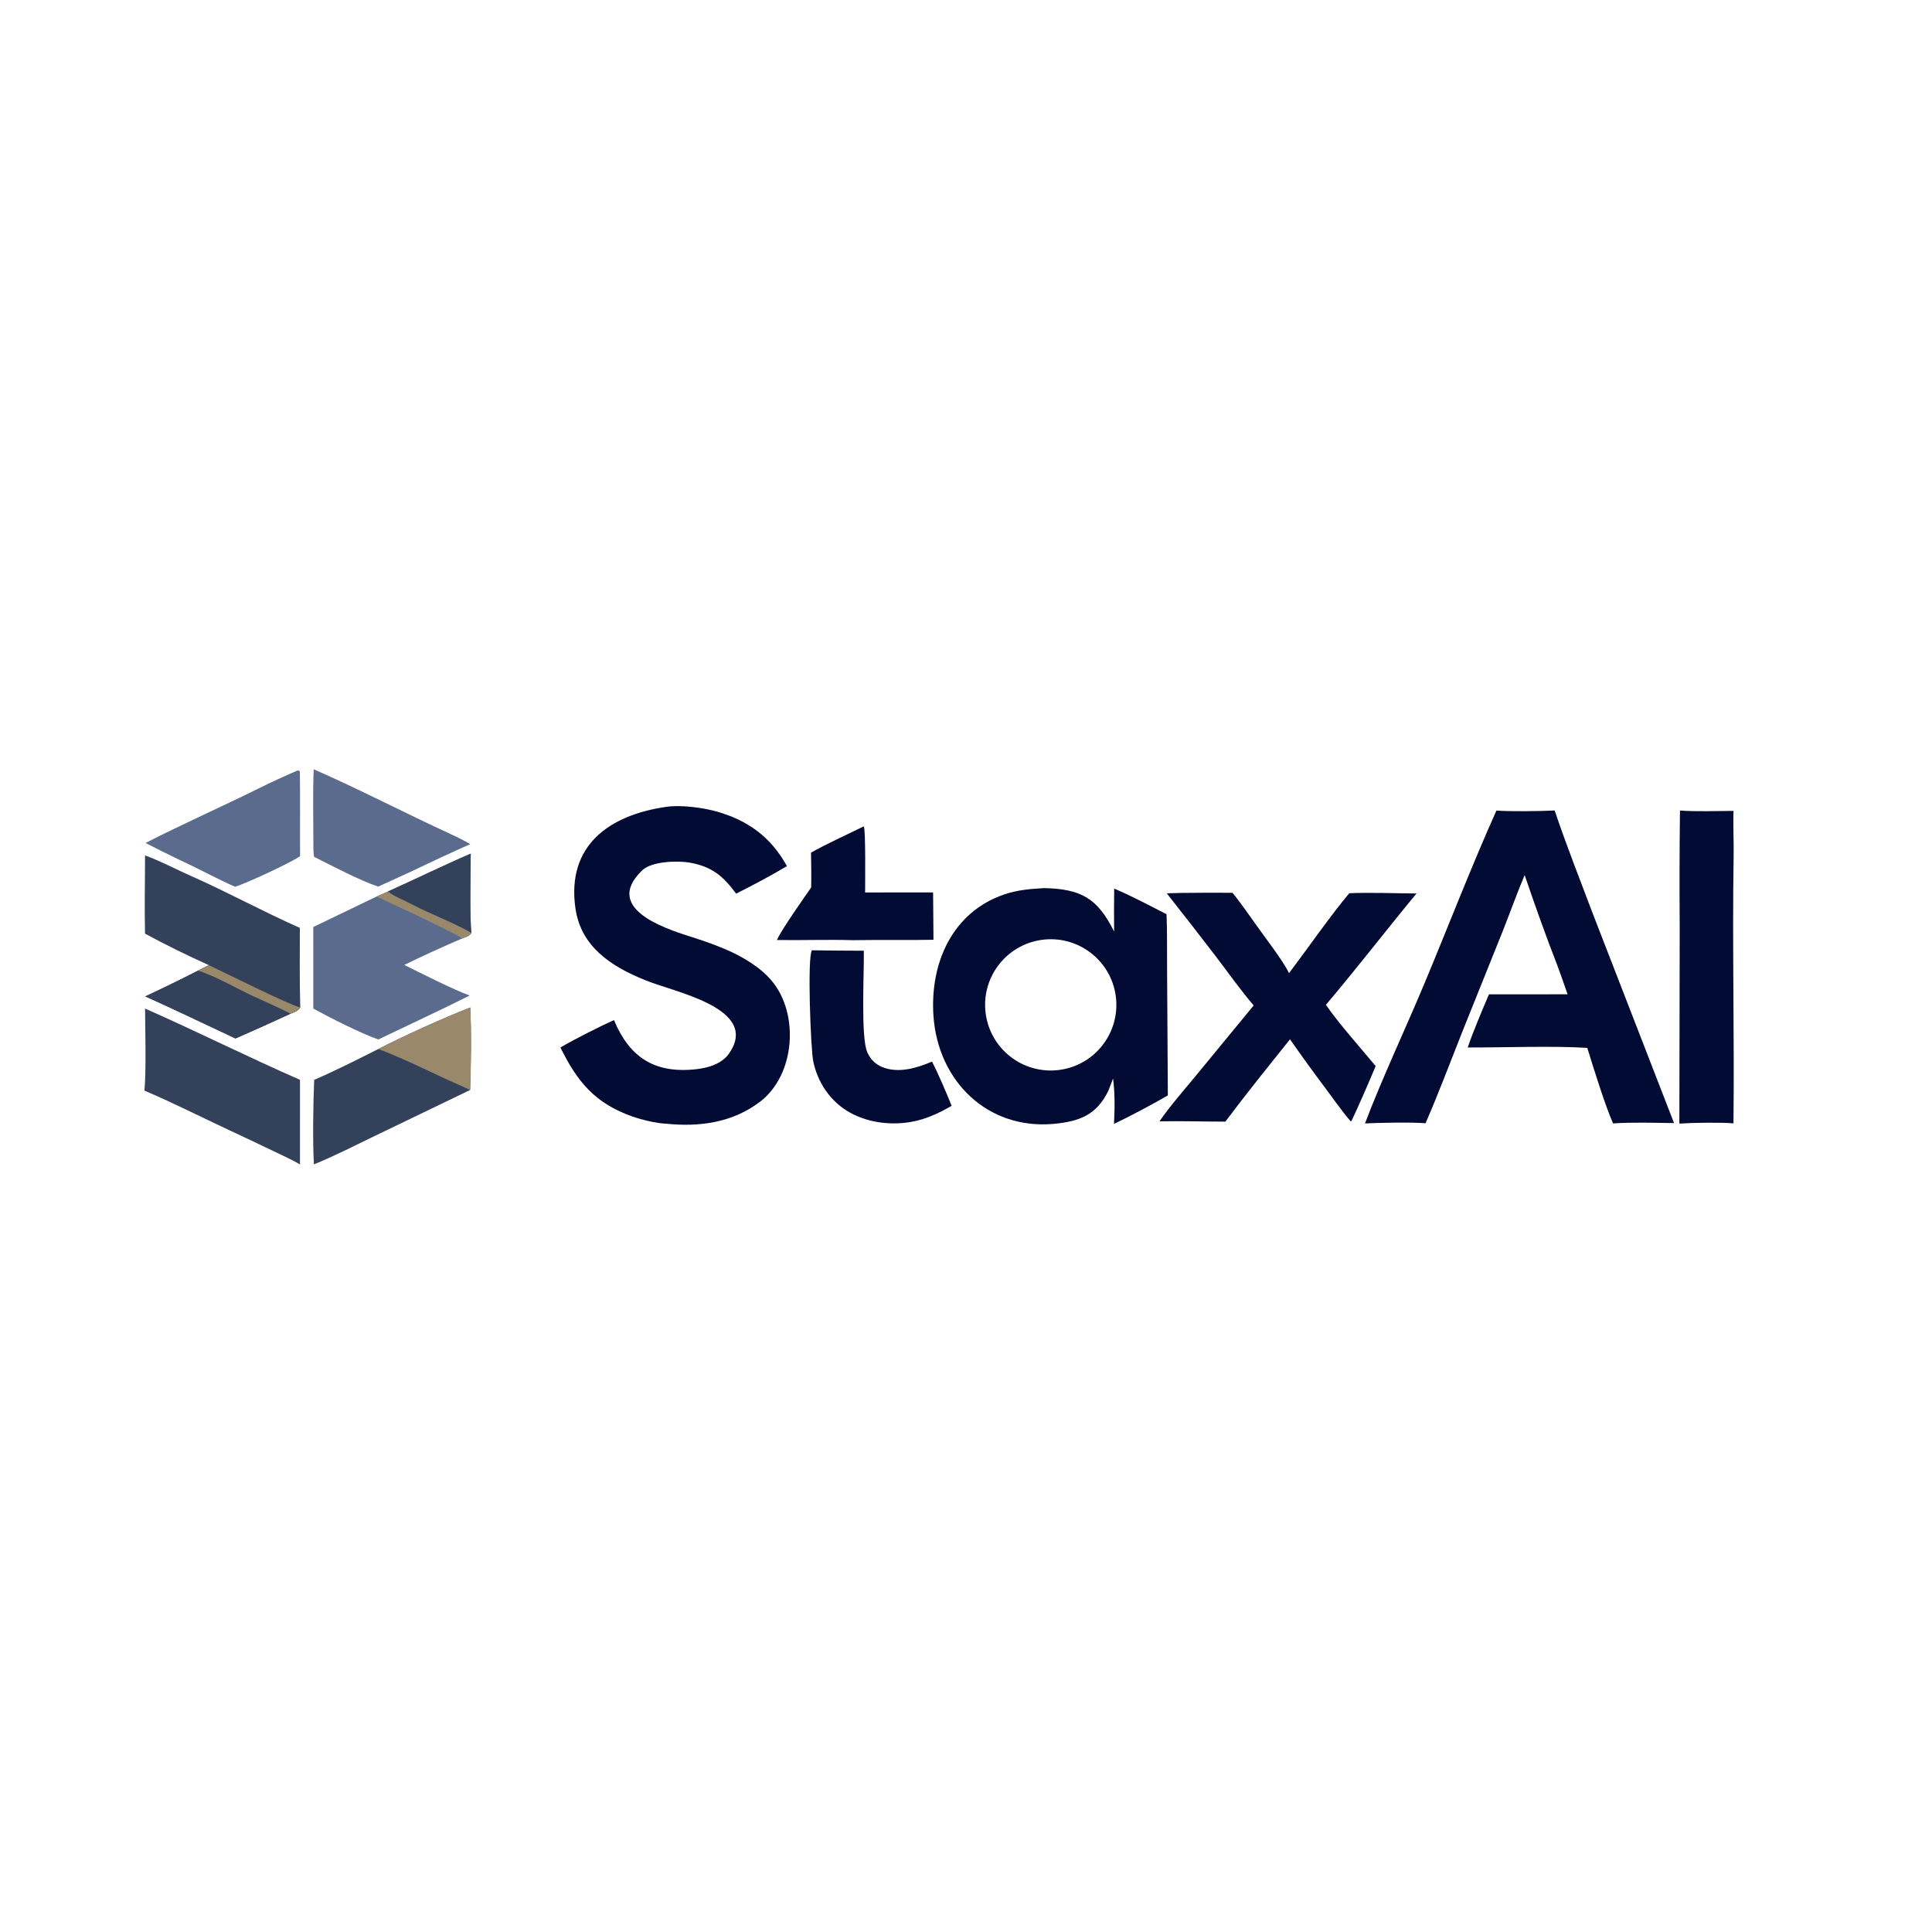
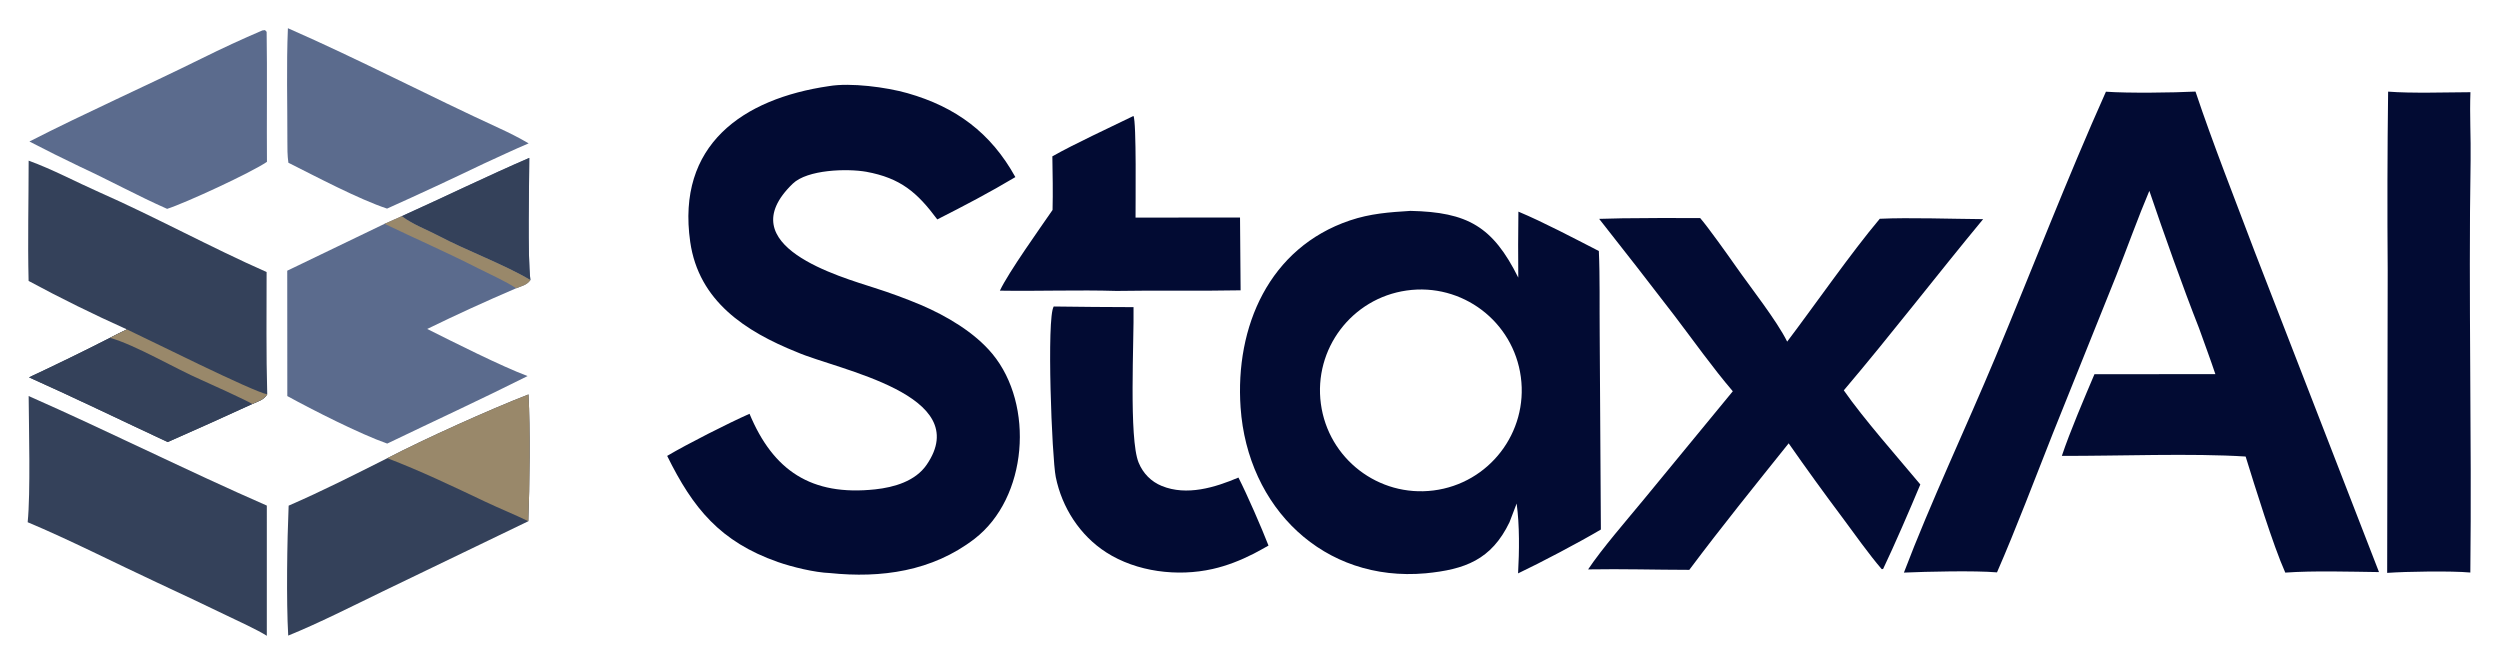
- <svg xmlns="http://www.w3.org/2000/svg" width="1024" height="1024" viewBox="0 0 1024 1024">
+ <svg xmlns="http://www.w3.org/2000/svg" width="862" height="229" viewBox="67 398 862 229">
  <path fill="#020B33" d="M553.356 470.712C573.036 471.144 581.712 476.08 590.502 493.717C590.427 486.135 590.441 478.553 590.545 470.971C599.257 474.622 609.773 480.188 618.283 484.553C618.686 493.445 618.479 504.073 618.573 513.095L618.983 580.583C611.591 584.957 598.198 592.023 590.433 595.703C590.854 588.114 590.976 579.116 589.936 571.619L587.481 578.052C581.213 591.062 572.059 594.364 558.56 595.675C523.332 598.852 497.144 572.999 494.755 538.517C492.823 510.636 504.602 483.41 532.449 474.008C539.513 471.624 545.986 471.173 553.356 470.712ZM561.26 567.113C580.431 564.697 593.959 547.118 591.384 527.968C588.81 508.817 571.12 495.436 551.991 498.17C533.086 500.871 519.894 518.31 522.439 537.237C524.984 556.164 542.312 569.5 561.26 567.113Z" />
  <path fill="#020B33" d="M793.125 429.619C800.772 430.168 816.304 429.957 824.01 429.575C829.862 447.126 837.859 467.37 844.444 484.841L887.278 595.255C877.362 595.13 864.77 594.735 854.963 595.436C850.736 585.979 844.519 565.773 841.294 555.412C822.958 554.234 797.057 555.247 777.926 555.19C780.71 546.846 785.741 535.101 789.166 527.03L830.859 526.997C829.109 521.774 827.078 516.34 825.219 511.131C819.719 497.187 812.969 478.172 808.094 463.801C804.298 472.74 800.346 483.745 796.702 492.971L774.814 547.464C768.606 563.132 762.266 579.983 755.564 595.353C747.879 594.696 731.317 595.089 723.471 595.431C732.605 571.381 744.991 545.186 755.007 521.207C767.567 491.139 779.844 459.256 793.125 429.619Z" />
  <path fill="#020B33" d="M352.85 427.691C360.277 426.435 372.64 428.054 379.887 430.121C396.606 434.888 408.646 443.783 417.1 459.062C408.178 464.386 399.438 468.959 390.179 473.657C383.282 464.398 377.588 459.41 365.663 457.221C359.109 456.079 345.405 456.438 340.335 461.335C318.139 482.774 356.821 493.429 368.606 497.284C374 498.999 379.314 500.954 384.532 503.145C393.359 506.921 403.028 512.586 409.184 520.03C423.719 537.604 421.395 569.693 402.956 583.838C388.397 595.006 370.816 597.423 353.121 595.588C347.942 595.403 340.072 593.488 335.203 591.778C315.343 584.804 305.946 573.287 297.041 555.193C303.832 551.153 318.247 543.852 325.433 540.673C333.582 560.232 346.704 569.103 368.783 566.729C375.247 566.034 382.596 563.934 386.488 558.28C403.197 534.007 355.853 525.561 341.766 519.411C324.008 512.273 307.911 501.821 304.988 481.411C300.211 448.051 322.981 432.037 352.85 427.691Z" />
  <path fill="#020B33" d="M626.408 473.268C635.347 473.16 644.288 473.135 653.228 473.195C655.719 476.03 662.995 486.227 665.456 489.756C670.319 496.731 679.724 508.648 683.217 515.794C692.623 503.362 705.355 485.039 715.148 473.432C725.423 472.951 740.175 473.491 750.783 473.562C734.608 493.118 719.138 513.249 702.744 532.592C709.495 542.324 721.3 555.652 729.129 565.044C725.563 573.594 720.201 585.986 716.292 594.193L715.816 594.242C711.591 589.36 706.221 581.817 702.264 576.466C695.942 568.036 689.764 559.499 683.733 550.859C672.016 565.509 660.745 579.422 649.47 594.485C637.559 594.47 626.597 594.118 614.58 594.327C619.257 587.285 628.106 577.105 633.778 570.217L664.471 532.91C657.581 524.865 650.8 515.291 644.359 506.839C635.784 495.651 627.127 484.525 618.389 473.464L626.408 473.268Z" />
  <path fill="#5B6B8D" d="M205.515 472.544C220.002 466.03 235.089 458.66 249.495 452.444C249.478 461.757 248.856 486.118 249.879 494.564C248.67 496.318 246.867 496.61 244.953 497.405C234.624 501.824 224.406 506.498 214.308 511.422C223.176 515.877 240.052 524.378 248.916 527.666C233.066 535.616 216.54 543.235 200.509 550.948C191.049 547.617 174.864 539.387 166.066 534.565L166.04 491.34L199.592 475.175L205.515 472.544Z" />
  <path fill="#34415A" d="M205.515 472.544C220.002 466.03 235.089 458.66 249.495 452.444C249.478 461.757 248.856 486.118 249.879 494.564C241.207 489.347 227.628 484.293 218.446 479.424C214.235 477.192 209.42 475.466 205.515 472.544Z" />
  <path fill="#99886A" d="M205.515 472.544C209.42 475.466 214.235 477.192 218.446 479.424C227.628 484.293 241.207 489.347 249.879 494.564C248.67 496.318 246.867 496.61 244.953 497.405C241.76 495.155 235.568 492.406 231.926 490.546C221.301 485.122 210.353 480.341 199.592 475.175L205.515 472.544Z" />
  <path fill="#34415A" d="M76.876 453.392C85.283 456.452 93.091 460.684 101.198 464.265C120.48 472.781 139.799 483.355 158.927 491.796C158.93 505.658 158.744 520.153 159.144 533.956C157.733 536 156.473 536.163 153.997 537.296C144.309 541.752 134.583 546.126 124.82 550.416C109.007 543.043 92.841 535.195 77.003 528.107C86.383 523.73 95.686 519.189 104.908 514.488C106.776 513.5 108.84 512.523 110.746 511.574C99.252 506.415 87.949 500.842 76.859 494.864C76.525 480.647 76.876 467.45 76.876 453.392Z" />
  <path fill="#34415A" d="M110.746 511.574C117.965 514.923 154.098 533.037 159.144 533.956C157.733 536 156.473 536.163 153.997 537.296C144.309 541.752 134.583 546.126 124.82 550.416C109.007 543.043 92.841 535.195 77.003 528.107C86.383 523.73 95.686 519.189 104.908 514.488C106.776 513.5 108.84 512.523 110.746 511.574Z" />
  <path fill="#99886A" d="M110.746 511.574C117.965 514.923 154.098 533.037 159.144 533.956C157.733 536 156.473 536.163 153.997 537.296C152.469 536.257 138.545 529.916 136.335 528.96C127.718 525.232 113.384 516.782 104.908 514.488C106.776 513.5 108.84 512.523 110.746 511.574Z" />
  <path fill="#020B33" d="M890.423 429.593C898.383 430.222 910.63 429.835 918.808 429.791C918.502 437.568 918.991 445.533 918.865 453.332C918.098 500.647 919.308 548.123 918.771 595.407C912.181 594.803 896.562 595.057 890.097 595.532L890.278 491.306C890.118 470.735 890.166 450.163 890.423 429.593Z" />
  <path fill="#34415A" d="M200.551 555.98C213.312 549.369 235.799 539.202 249.227 534.004C249.886 545.82 249.637 565.65 249.166 577.718L198.996 601.906C188.705 606.889 176.861 612.896 166.378 617.156C165.679 605.038 166.006 584.445 166.525 572.349C178.192 567.284 189.197 561.688 200.551 555.98Z" />
  <path fill="#99886A" d="M200.551 555.98C213.312 549.369 235.799 539.202 249.227 534.004C249.886 545.82 249.637 565.65 249.166 577.718C244.482 575.426 239.237 573.319 234.407 571.03C223.241 565.738 212.096 560.393 200.551 555.98Z" />
  <path fill="#34415A" d="M76.876 534.551C104.261 546.628 131.774 560.427 159.002 572.327L158.998 617.224C155.827 615.187 148.889 612.015 145.235 610.258C137.275 606.419 129.286 602.637 121.271 598.913C107.381 592.455 90.359 583.83 76.54 578.064C77.555 567.867 76.952 545.529 76.876 534.551Z" />
  <path fill="#020B33" d="M430.328 503.679C439.498 503.808 448.669 503.883 457.841 503.904C458.059 515.206 456.175 549.175 459.598 557.513C461.111 561.2 463.89 564.055 467.589 565.561C476.216 569.074 485.938 566.087 494.014 562.661C497.045 568.604 502.014 580.021 504.379 586.112C502.732 587.086 500.918 588.023 499.226 588.939C494.725 591.222 490.055 593.071 485.122 594.185C473.06 596.911 458.913 595.203 448.41 588.445C439.341 582.609 433.166 573.008 431.028 562.482C429.689 555.891 427.809 507.465 430.328 503.679Z" />
  <path fill="#5B6B8D" d="M166.27 407.725C190.75 418.453 214.951 431.105 239.288 442.279C242.613 443.805 246.131 445.578 249.275 447.439C244.171 449.587 238.652 452.224 233.571 454.533C222.6 459.807 211.561 464.938 200.457 469.925C190.75 466.714 175.958 458.89 166.433 454.11C166.075 451.576 166.081 449.041 166.087 446.484C166.115 433.606 165.729 420.587 166.27 407.725Z" />
  <path fill="#5B6B8D" d="M157.476 408.488L158.368 408.382C158.558 408.577 158.748 408.772 158.938 408.966C159.154 421.77 158.942 441.658 159.045 453.796C153.754 457.462 130.891 468.021 124.629 470.014C114.673 465.629 104.721 460.161 94.723 455.546C88.817 452.722 82.957 449.804 77.144 446.794C96.65 436.82 116.97 427.837 136.624 418.115C143.39 414.768 150.536 411.438 157.476 408.488Z" />
  <path fill="#020B33" d="M457.814 437.989C458.907 439.663 458.502 468.973 458.535 473.024L494.561 473.008L494.763 498.101C480.518 498.391 466.234 498.06 451.992 498.315C438.91 497.91 425.044 498.439 411.756 498.221C414.748 491.862 425.699 476.552 429.924 470.399C430.079 464.198 429.95 458.103 429.852 451.905C437.673 447.487 449.467 442.085 457.814 437.989Z" />
</svg>
